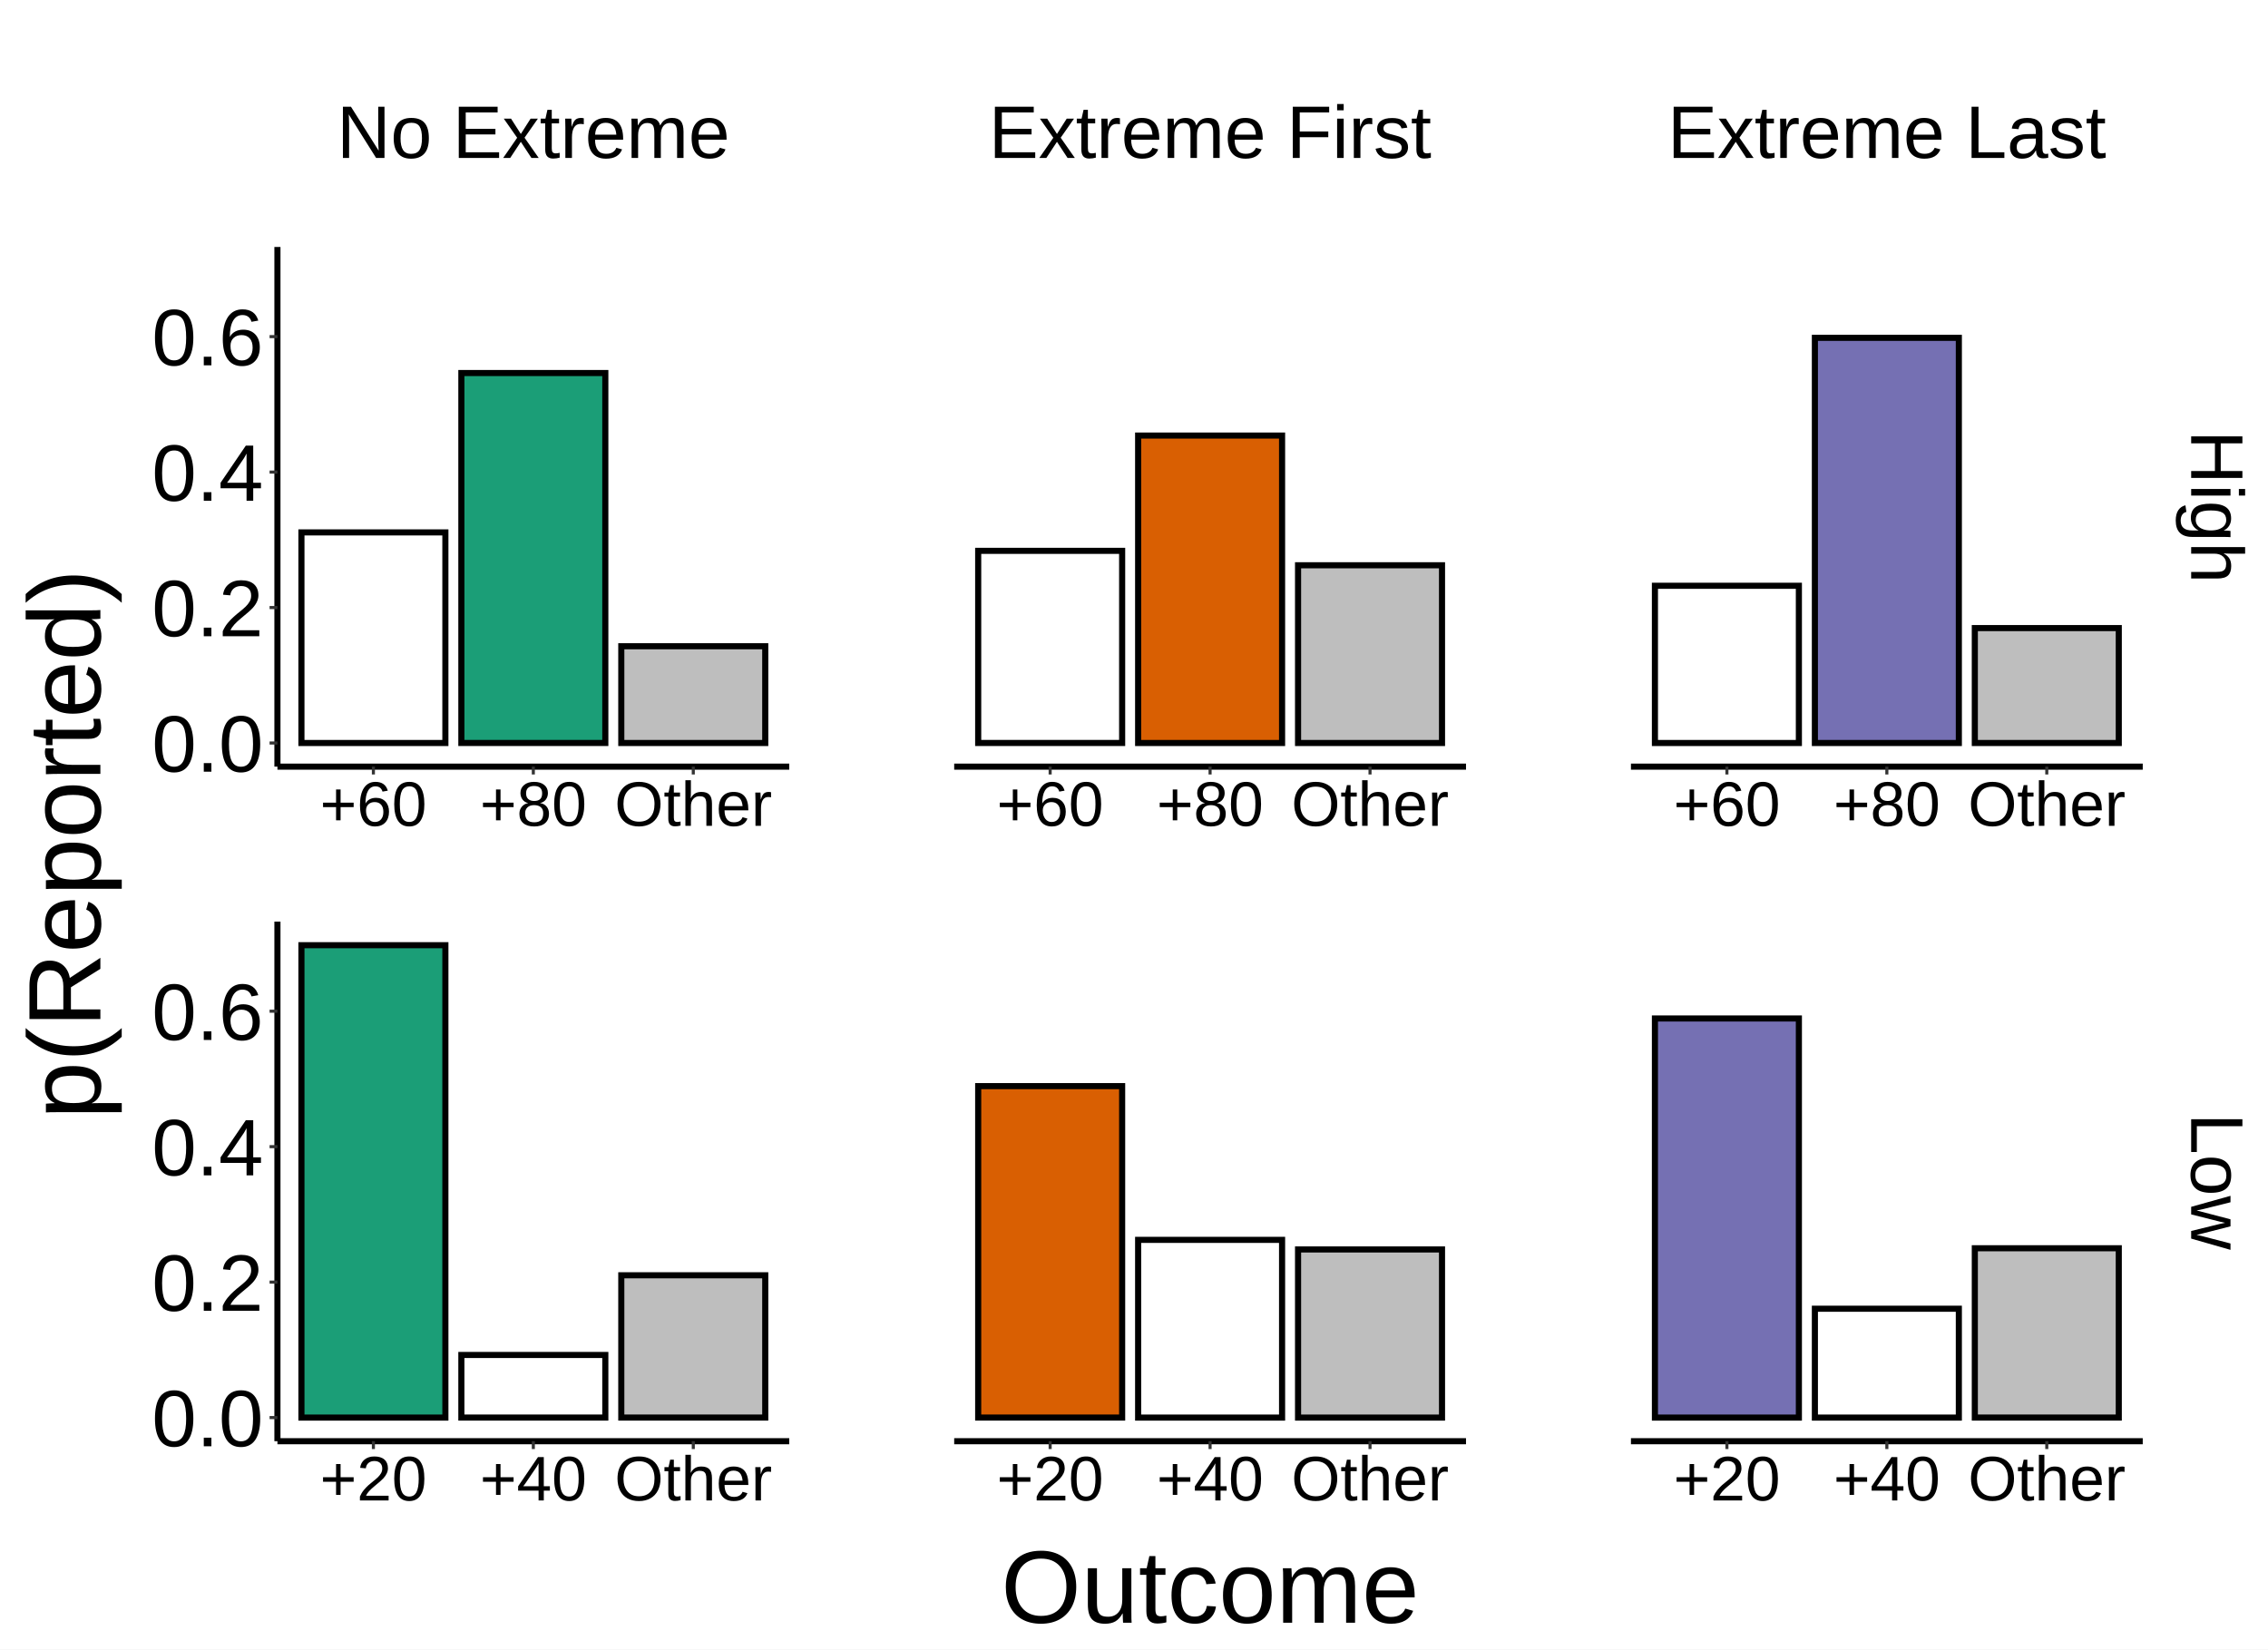
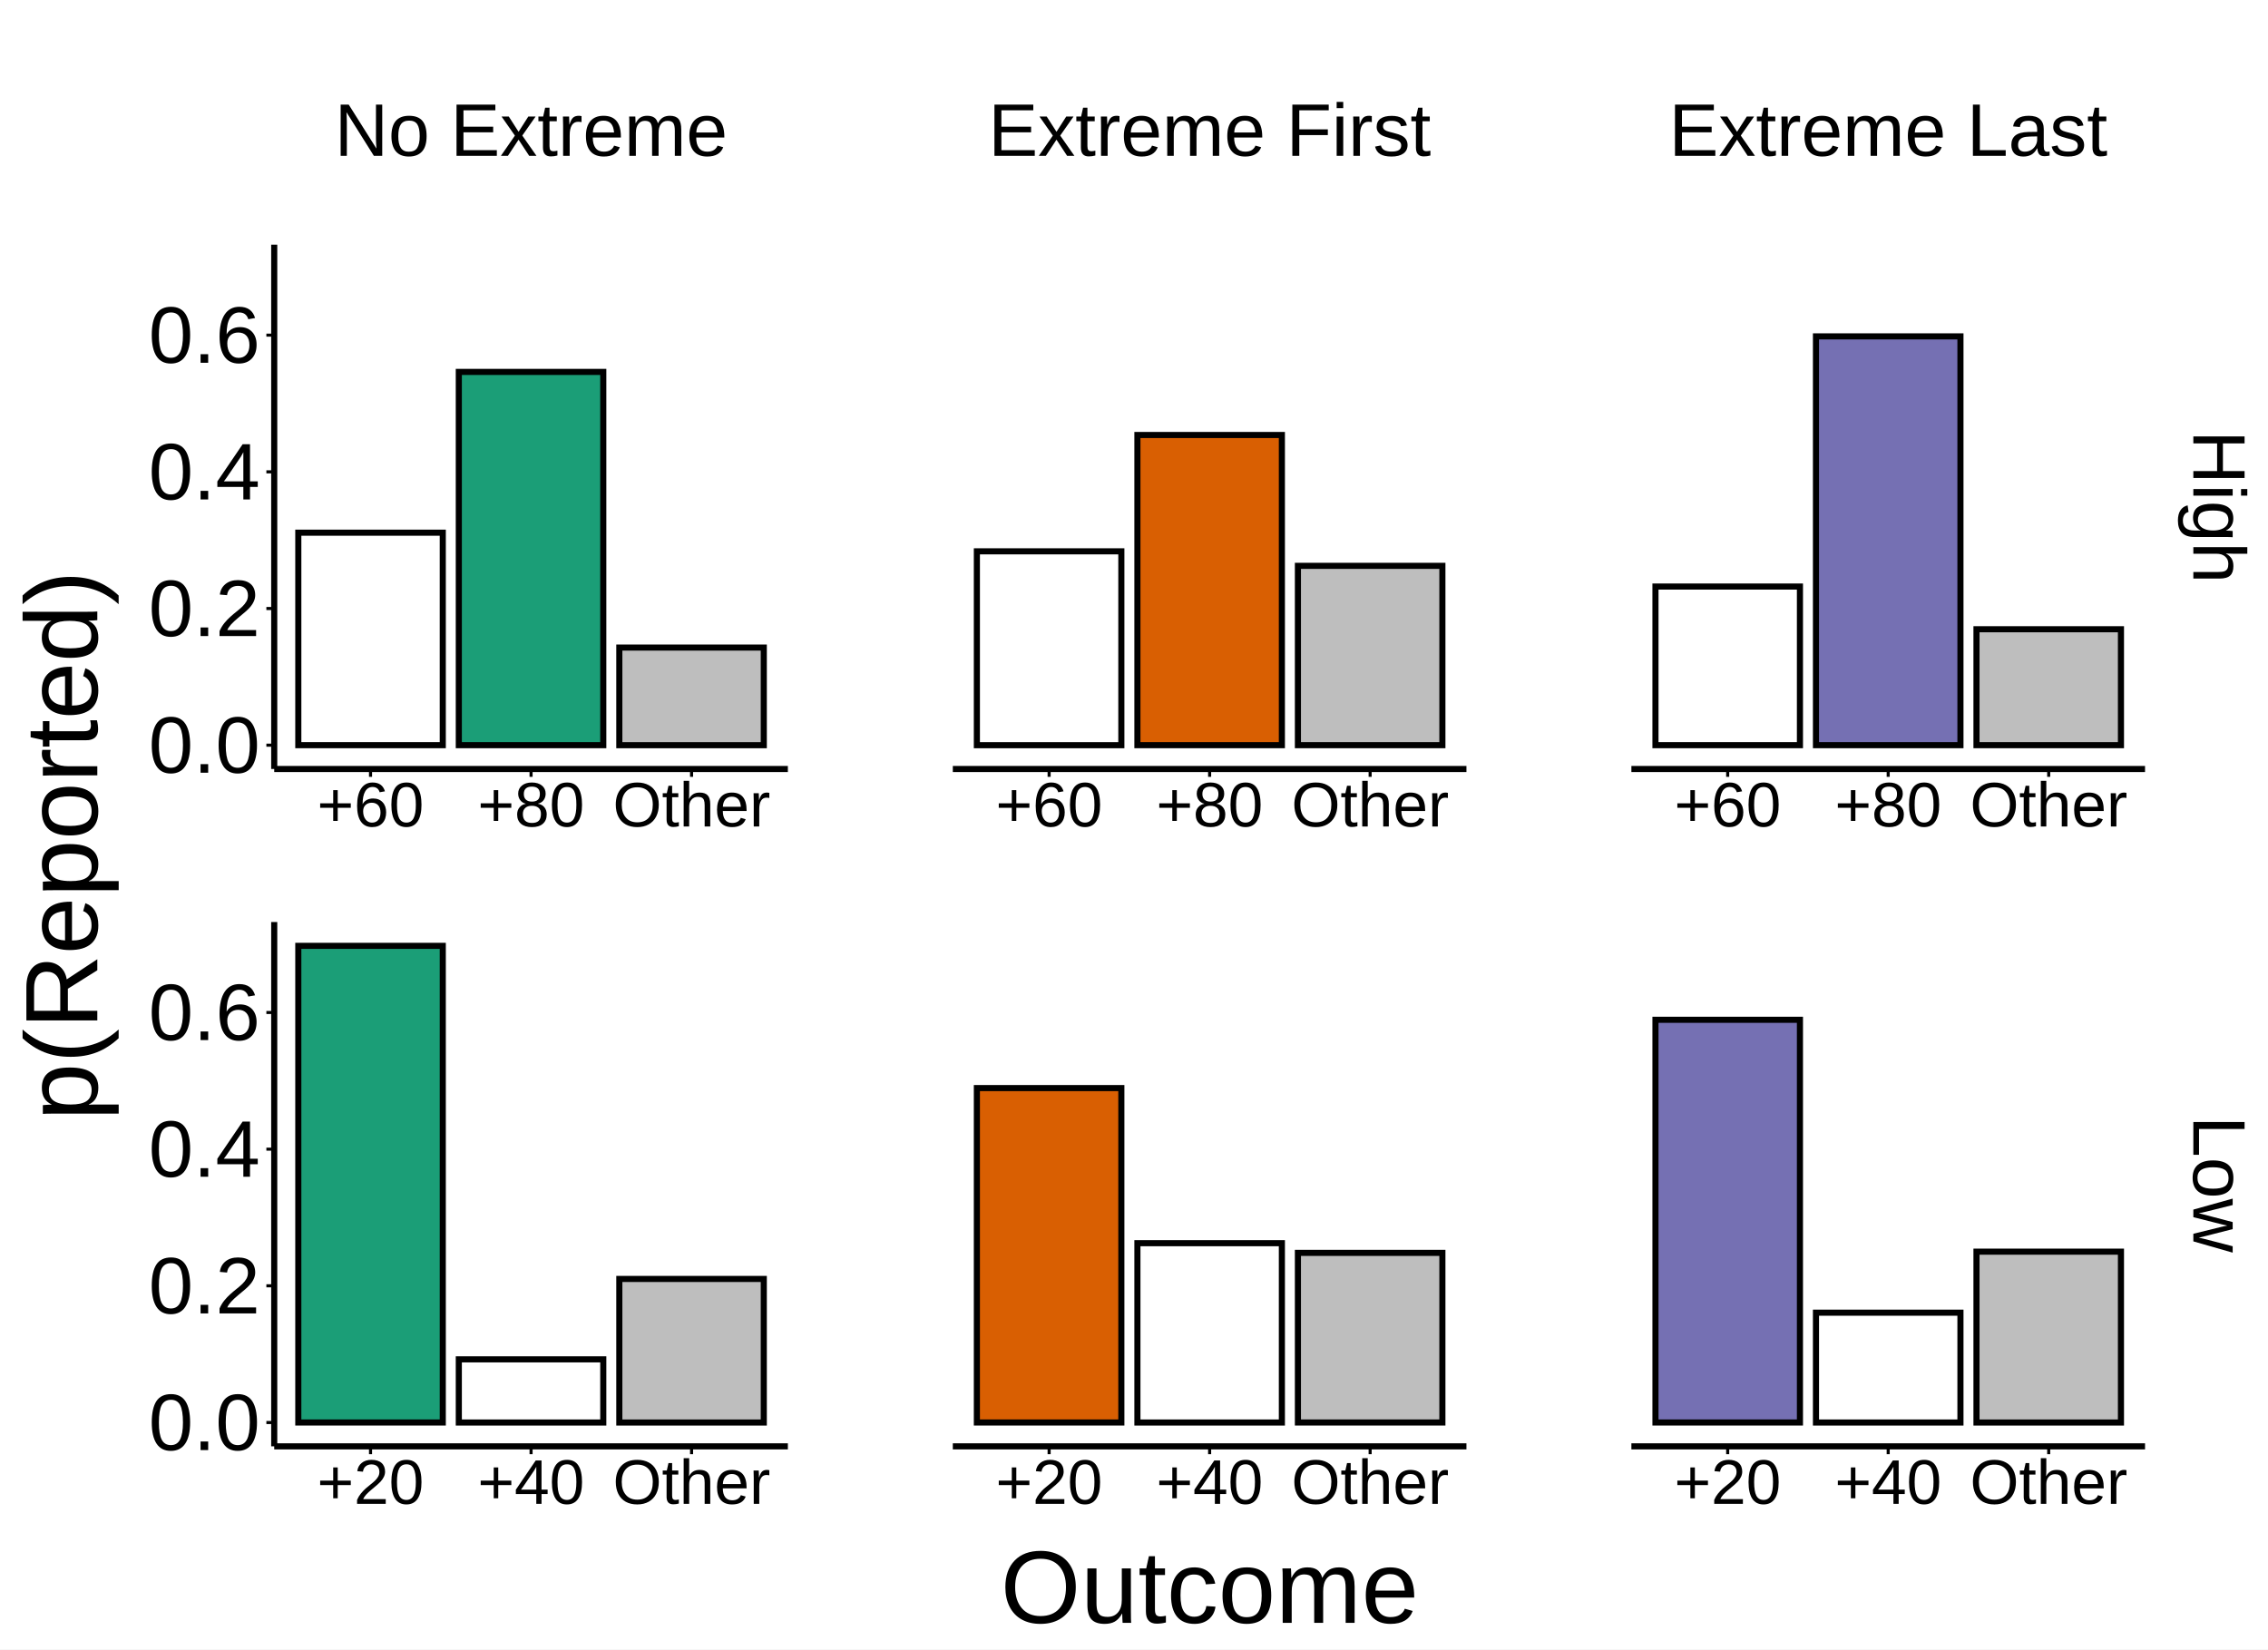
<svg xmlns="http://www.w3.org/2000/svg" width="792.00pt" height="576.00pt" viewBox="0 0 792.00 576.00">
  <g class="svglite">
    <defs>
      <style type="text/css">
    .svglite line, .svglite polyline, .svglite polygon, .svglite path, .svglite rect, .svglite circle {
      fill: none;
      stroke: #000000;
      stroke-linecap: round;
      stroke-linejoin: round;
      stroke-miterlimit: 10.00;
    }
    .svglite text {
      white-space: pre;
    }
    .svglite g.glyphgroup path {
      fill: inherit;
      stroke: none;
    }
  </style>
    </defs>
    <rect width="100%" height="100%" style="stroke: none; fill: #FFFFFF;" />
    <defs>
      <clipPath id="cpMC4wMHw3OTIuMDB8MC4wMHw1NzYuMDA=">
        <rect x="0.00" y="0.00" width="792.00" height="576.00" />
      </clipPath>
    </defs>
    <g clip-path="url(#cpMC4wMHw3OTIuMDB8MC4wMHw1NzYuMDA=)">
-       <rect x="0.00" y="0.00" width="792.00" height="576.00" style="stroke-width: 1.07; stroke: #FFFFFF; fill: #FFFFFF;" />
-     </g>
-     <defs>
-       <clipPath id="cpOTYuODh8Mjc1LjYxfDg2LjI2fDI2Ny43NA==">
-         <rect x="96.88" y="86.26" width="178.73" height="181.48" />
-       </clipPath>
-     </defs>
-     <g clip-path="url(#cpOTYuODh8Mjc1LjYxfDg2LjI2fDI2Ny43NA==)">
-       <rect x="96.88" y="86.26" width="178.73" height="181.48" style="stroke-width: 1.07; stroke: none; fill: #FFFFFF;" />
-       <rect x="105.26" y="185.94" width="50.27" height="73.55" style="stroke-width: 2.13; stroke-linecap: butt; stroke-linejoin: miter; fill: #FFFFFF;" />
-       <rect x="161.11" y="130.28" width="50.27" height="129.20" style="stroke-width: 2.13; stroke-linecap: butt; stroke-linejoin: miter; fill: #1B9E77;" />
-       <rect x="216.96" y="225.70" width="50.27" height="33.79" style="stroke-width: 2.13; stroke-linecap: butt; stroke-linejoin: miter; fill: #BEBEBE;" />
-     </g>
-     <g clip-path="url(#cpMC4wMHw3OTIuMDB8MC4wMHw1NzYuMDA=)">
- </g>
-     <defs>
-       <clipPath id="cpMzMzLjIxfDUxMS45NHw4Ni4yNnwyNjcuNzQ=">
-         <rect x="333.21" y="86.26" width="178.73" height="181.48" />
-       </clipPath>
-     </defs>
-     <g clip-path="url(#cpMzMzLjIxfDUxMS45NHw4Ni4yNnwyNjcuNzQ=)">
-       <rect x="333.21" y="86.26" width="178.73" height="181.48" style="stroke-width: 1.07; stroke: none; fill: #FFFFFF;" />
-       <rect x="341.59" y="192.38" width="50.27" height="67.10" style="stroke-width: 2.13; stroke-linecap: butt; stroke-linejoin: miter; fill: #FFFFFF;" />
-       <rect x="397.44" y="152.12" width="50.27" height="107.37" style="stroke-width: 2.13; stroke-linecap: butt; stroke-linejoin: miter; fill: #D95F02;" />
-       <rect x="453.29" y="197.42" width="50.27" height="62.07" style="stroke-width: 2.13; stroke-linecap: butt; stroke-linejoin: miter; fill: #BEBEBE;" />
-     </g>
-     <g clip-path="url(#cpMC4wMHw3OTIuMDB8MC4wMHw1NzYuMDA=)">
- </g>
-     <defs>
-       <clipPath id="cpNTY5LjU0fDc0OC4yNnw4Ni4yNnwyNjcuNzQ=">
-         <rect x="569.54" y="86.26" width="178.73" height="181.48" />
-       </clipPath>
-     </defs>
-     <g clip-path="url(#cpNTY5LjU0fDc0OC4yNnw4Ni4yNnwyNjcuNzQ=)">
-       <rect x="569.54" y="86.26" width="178.73" height="181.48" style="stroke-width: 1.07; stroke: none; fill: #FFFFFF;" />
-       <rect x="577.91" y="204.58" width="50.27" height="54.91" style="stroke-width: 2.13; stroke-linecap: butt; stroke-linejoin: miter; fill: #FFFFFF;" />
-       <rect x="633.77" y="117.99" width="50.27" height="141.50" style="stroke-width: 2.13; stroke-linecap: butt; stroke-linejoin: miter; fill: #7570B3;" />
-       <rect x="689.62" y="219.36" width="50.27" height="40.13" style="stroke-width: 2.13; stroke-linecap: butt; stroke-linejoin: miter; fill: #BEBEBE;" />
-     </g>
-     <g clip-path="url(#cpMC4wMHw3OTIuMDB8MC4wMHw1NzYuMDA=)">
- </g>
-     <defs>
-       <clipPath id="cpOTYuODh8Mjc1LjYxfDMyMS44Nnw1MDMuMzQ=">
-         <rect x="96.88" y="321.86" width="178.73" height="181.48" />
-       </clipPath>
-     </defs>
-     <g clip-path="url(#cpOTYuODh8Mjc1LjYxfDMyMS44Nnw1MDMuMzQ=)">
-       <rect x="96.88" y="321.86" width="178.73" height="181.48" style="stroke-width: 1.07; stroke: none; fill: #FFFFFF;" />
-       <rect x="105.26" y="330.11" width="50.27" height="164.98" style="stroke-width: 2.13; stroke-linecap: butt; stroke-linejoin: miter; fill: #1B9E77;" />
-       <rect x="161.11" y="473.22" width="50.27" height="21.86" style="stroke-width: 2.13; stroke-linecap: butt; stroke-linejoin: miter; fill: #FFFFFF;" />
-       <rect x="216.96" y="445.39" width="50.27" height="49.69" style="stroke-width: 2.13; stroke-linecap: butt; stroke-linejoin: miter; fill: #BEBEBE;" />
-     </g>
-     <g clip-path="url(#cpMC4wMHw3OTIuMDB8MC4wMHw1NzYuMDA=)">
- </g>
-     <defs>
-       <clipPath id="cpMzMzLjIxfDUxMS45NHwzMjEuODZ8NTAzLjM0">
-         <rect x="333.21" y="321.86" width="178.73" height="181.48" />
-       </clipPath>
-     </defs>
-     <g clip-path="url(#cpMzMzLjIxfDUxMS45NHwzMjEuODZ8NTAzLjM0)">
-       <rect x="333.21" y="321.86" width="178.73" height="181.48" style="stroke-width: 1.07; stroke: none; fill: #FFFFFF;" />
-       <rect x="341.59" y="379.33" width="50.27" height="115.75" style="stroke-width: 2.13; stroke-linecap: butt; stroke-linejoin: miter; fill: #D95F02;" />
-       <rect x="397.44" y="433.02" width="50.27" height="62.07" style="stroke-width: 2.13; stroke-linecap: butt; stroke-linejoin: miter; fill: #FFFFFF;" />
-       <rect x="453.29" y="436.37" width="50.27" height="58.72" style="stroke-width: 2.13; stroke-linecap: butt; stroke-linejoin: miter; fill: #BEBEBE;" />
-     </g>
-     <g clip-path="url(#cpMC4wMHw3OTIuMDB8MC4wMHw1NzYuMDA=)">
- </g>
-     <defs>
-       <clipPath id="cpNTY5LjU0fDc0OC4yNnwzMjEuODZ8NTAzLjM0">
-         <rect x="569.54" y="321.86" width="178.73" height="181.48" />
-       </clipPath>
-     </defs>
-     <g clip-path="url(#cpNTY5LjU0fDc0OC4yNnwzMjEuODZ8NTAzLjM0)">
-       <rect x="569.54" y="321.86" width="178.73" height="181.48" style="stroke-width: 1.07; stroke: none; fill: #FFFFFF;" />
-       <rect x="577.91" y="355.70" width="50.27" height="139.39" style="stroke-width: 2.13; stroke-linecap: butt; stroke-linejoin: miter; fill: #7570B3;" />
-       <rect x="633.77" y="457.07" width="50.27" height="38.02" style="stroke-width: 2.13; stroke-linecap: butt; stroke-linejoin: miter; fill: #FFFFFF;" />
-       <rect x="689.62" y="435.95" width="50.27" height="59.13" style="stroke-width: 2.13; stroke-linecap: butt; stroke-linejoin: miter; fill: #BEBEBE;" />
-     </g>
-     <g clip-path="url(#cpMC4wMHw3OTIuMDB8MC4wMHw1NzYuMDA=)">
- </g>
-     <defs>
-       <clipPath id="cpOTYuODh8Mjc1LjYxfDUuNDh8ODYuMjY=">
-         <rect x="96.88" y="5.48" width="178.73" height="80.78" />
-       </clipPath>
-     </defs>
-     <g clip-path="url(#cpOTYuODh8Mjc1LjYxfDUuNDh8ODYuMjY=)">
-       <rect x="96.88" y="5.48" width="178.73" height="80.78" style="stroke-width: 1.07; stroke: #FFFFFF; fill: #FFFFFF;" />
-       <text x="186.24" y="55.17" text-anchor="middle" style="font-size: 26.00px; font-family: &quot;Arial&quot;;" textLength="137.23px" lengthAdjust="spacingAndGlyphs">No Extreme</text>
-     </g>
-     <g clip-path="url(#cpMC4wMHw3OTIuMDB8MC4wMHw1NzYuMDA=)">
- </g>
-     <defs>
-       <clipPath id="cpMzMzLjIxfDUxMS45NHw1LjQ4fDg2LjI2">
-         <rect x="333.21" y="5.48" width="178.73" height="80.78" />
-       </clipPath>
-     </defs>
-     <g clip-path="url(#cpMzMzLjIxfDUxMS45NHw1LjQ4fDg2LjI2)">
-       <rect x="333.21" y="5.48" width="178.73" height="80.78" style="stroke-width: 1.07; stroke: #FFFFFF; fill: #FFFFFF;" />
-       <text x="422.57" y="55.17" text-anchor="middle" style="font-size: 26.00px; font-family: &quot;Arial&quot;;" textLength="154.53px" lengthAdjust="spacingAndGlyphs">Extreme First</text>
-     </g>
-     <g clip-path="url(#cpMC4wMHw3OTIuMDB8MC4wMHw1NzYuMDA=)">
- </g>
-     <defs>
-       <clipPath id="cpNTY5LjU0fDc0OC4yNnw1LjQ4fDg2LjI2">
-         <rect x="569.54" y="5.48" width="178.73" height="80.78" />
-       </clipPath>
-     </defs>
-     <g clip-path="url(#cpNTY5LjU0fDc0OC4yNnw1LjQ4fDg2LjI2)">
-       <rect x="569.54" y="5.48" width="178.73" height="80.78" style="stroke-width: 1.07; stroke: #FFFFFF; fill: #FFFFFF;" />
-       <text x="658.90" y="55.17" text-anchor="middle" style="font-size: 26.00px; font-family: &quot;Arial&quot;;" textLength="153.12px" lengthAdjust="spacingAndGlyphs">Extreme Last</text>
-     </g>
-     <g clip-path="url(#cpMC4wMHw3OTIuMDB8MC4wMHw1NzYuMDA=)">
- </g>
-     <defs>
-       <clipPath id="cpNzQ4LjI2fDc4Ni41Mnw4Ni4yNnwyNjcuNzQ=">
-         <rect x="748.26" y="86.26" width="38.26" height="181.48" />
-       </clipPath>
-     </defs>
-     <g clip-path="url(#cpNzQ4LjI2fDc4Ni41Mnw4Ni4yNnwyNjcuNzQ=)">
-       <rect x="748.26" y="86.26" width="38.26" height="181.48" style="stroke-width: 1.07; stroke: #FFFFFF; fill: #FFFFFF;" />
-       <text transform="translate(765.17,177.00) rotate(90)" text-anchor="middle" style="font-size: 26.00px; font-family: &quot;Arial&quot;;" textLength="53.47px" lengthAdjust="spacingAndGlyphs">High</text>
-     </g>
-     <g clip-path="url(#cpMC4wMHw3OTIuMDB8MC4wMHw1NzYuMDA=)">
- </g>
-     <defs>
-       <clipPath id="cpNzQ4LjI2fDc4Ni41MnwzMjEuODZ8NTAzLjM0">
-         <rect x="748.26" y="321.86" width="38.26" height="181.48" />
-       </clipPath>
-     </defs>
-     <g clip-path="url(#cpNzQ4LjI2fDc4Ni41MnwzMjEuODZ8NTAzLjM0)">
-       <rect x="748.26" y="321.86" width="38.26" height="181.48" style="stroke-width: 1.07; stroke: #FFFFFF; fill: #FFFFFF;" />
-       <text transform="translate(765.17,412.60) rotate(90)" text-anchor="middle" style="font-size: 26.00px; font-family: &quot;Arial&quot;;" textLength="47.69px" lengthAdjust="spacingAndGlyphs">Low</text>
-     </g>
-     <g clip-path="url(#cpMC4wMHw3OTIuMDB8MC4wMHw1NzYuMDA=)">
-       <polyline points="96.88,503.34 275.61,503.34 " style="stroke-width: 2.13; stroke-linecap: butt;" />
-       <polyline points="130.39,506.08 130.39,503.34 " style="stroke-width: 1.07; stroke: #333333; stroke-linecap: butt;" />
-       <polyline points="186.24,506.08 186.24,503.34 " style="stroke-width: 1.07; stroke: #333333; stroke-linecap: butt;" />
-       <polyline points="242.10,506.08 242.10,503.34 " style="stroke-width: 1.07; stroke: #333333; stroke-linecap: butt;" />
-       <text x="130.39" y="524.02" text-anchor="middle" style="font-size: 22.00px; font-family: &quot;Arial&quot;;" textLength="37.31px" lengthAdjust="spacingAndGlyphs">+20</text>
-       <text x="186.24" y="524.02" text-anchor="middle" style="font-size: 22.00px; font-family: &quot;Arial&quot;;" textLength="37.31px" lengthAdjust="spacingAndGlyphs">+40</text>
-       <text x="242.10" y="524.02" text-anchor="middle" style="font-size: 22.00px; font-family: &quot;Arial&quot;;" textLength="55.02px" lengthAdjust="spacingAndGlyphs">Other</text>
-       <polyline points="333.21,503.34 511.94,503.34 " style="stroke-width: 2.13; stroke-linecap: butt;" />
-       <polyline points="366.72,506.08 366.72,503.34 " style="stroke-width: 1.07; stroke: #333333; stroke-linecap: butt;" />
-       <polyline points="422.57,506.08 422.57,503.34 " style="stroke-width: 1.07; stroke: #333333; stroke-linecap: butt;" />
-       <polyline points="478.42,506.08 478.42,503.34 " style="stroke-width: 1.07; stroke: #333333; stroke-linecap: butt;" />
-       <text x="366.72" y="524.02" text-anchor="middle" style="font-size: 22.00px; font-family: &quot;Arial&quot;;" textLength="37.31px" lengthAdjust="spacingAndGlyphs">+20</text>
-       <text x="422.57" y="524.02" text-anchor="middle" style="font-size: 22.00px; font-family: &quot;Arial&quot;;" textLength="37.31px" lengthAdjust="spacingAndGlyphs">+40</text>
-       <text x="478.42" y="524.02" text-anchor="middle" style="font-size: 22.00px; font-family: &quot;Arial&quot;;" textLength="55.02px" lengthAdjust="spacingAndGlyphs">Other</text>
-       <polyline points="569.54,503.34 748.26,503.34 " style="stroke-width: 2.13; stroke-linecap: butt;" />
-       <polyline points="603.05,506.08 603.05,503.34 " style="stroke-width: 1.07; stroke: #333333; stroke-linecap: butt;" />
-       <polyline points="658.90,506.08 658.90,503.34 " style="stroke-width: 1.07; stroke: #333333; stroke-linecap: butt;" />
-       <polyline points="714.75,506.08 714.75,503.34 " style="stroke-width: 1.07; stroke: #333333; stroke-linecap: butt;" />
-       <text x="603.05" y="524.02" text-anchor="middle" style="font-size: 22.00px; font-family: &quot;Arial&quot;;" textLength="37.31px" lengthAdjust="spacingAndGlyphs">+20</text>
-       <text x="658.90" y="524.02" text-anchor="middle" style="font-size: 22.00px; font-family: &quot;Arial&quot;;" textLength="37.31px" lengthAdjust="spacingAndGlyphs">+40</text>
-       <text x="714.75" y="524.02" text-anchor="middle" style="font-size: 22.00px; font-family: &quot;Arial&quot;;" textLength="55.02px" lengthAdjust="spacingAndGlyphs">Other</text>
-       <polyline points="96.88,267.74 275.61,267.74 " style="stroke-width: 2.13; stroke-linecap: butt;" />
-       <polyline points="130.39,270.48 130.39,267.74 " style="stroke-width: 1.07; stroke: #333333; stroke-linecap: butt;" />
-       <polyline points="186.24,270.48 186.24,267.74 " style="stroke-width: 1.07; stroke: #333333; stroke-linecap: butt;" />
-       <polyline points="242.10,270.48 242.10,267.74 " style="stroke-width: 1.07; stroke: #333333; stroke-linecap: butt;" />
-       <text x="130.39" y="288.42" text-anchor="middle" style="font-size: 22.00px; font-family: &quot;Arial&quot;;" textLength="37.31px" lengthAdjust="spacingAndGlyphs">+60</text>
-       <text x="186.24" y="288.42" text-anchor="middle" style="font-size: 22.00px; font-family: &quot;Arial&quot;;" textLength="37.31px" lengthAdjust="spacingAndGlyphs">+80</text>
-       <text x="242.10" y="288.42" text-anchor="middle" style="font-size: 22.00px; font-family: &quot;Arial&quot;;" textLength="55.02px" lengthAdjust="spacingAndGlyphs">Other</text>
-       <polyline points="333.21,267.74 511.94,267.74 " style="stroke-width: 2.13; stroke-linecap: butt;" />
-       <polyline points="366.72,270.48 366.72,267.74 " style="stroke-width: 1.07; stroke: #333333; stroke-linecap: butt;" />
-       <polyline points="422.57,270.48 422.57,267.74 " style="stroke-width: 1.07; stroke: #333333; stroke-linecap: butt;" />
-       <polyline points="478.42,270.48 478.42,267.74 " style="stroke-width: 1.07; stroke: #333333; stroke-linecap: butt;" />
-       <text x="366.72" y="288.42" text-anchor="middle" style="font-size: 22.00px; font-family: &quot;Arial&quot;;" textLength="37.31px" lengthAdjust="spacingAndGlyphs">+60</text>
-       <text x="422.57" y="288.42" text-anchor="middle" style="font-size: 22.00px; font-family: &quot;Arial&quot;;" textLength="37.31px" lengthAdjust="spacingAndGlyphs">+80</text>
-       <text x="478.42" y="288.42" text-anchor="middle" style="font-size: 22.00px; font-family: &quot;Arial&quot;;" textLength="55.02px" lengthAdjust="spacingAndGlyphs">Other</text>
-       <polyline points="569.54,267.74 748.26,267.74 " style="stroke-width: 2.13; stroke-linecap: butt;" />
-       <polyline points="603.05,270.48 603.05,267.74 " style="stroke-width: 1.07; stroke: #333333; stroke-linecap: butt;" />
-       <polyline points="658.90,270.48 658.90,267.74 " style="stroke-width: 1.07; stroke: #333333; stroke-linecap: butt;" />
-       <polyline points="714.75,270.48 714.75,267.74 " style="stroke-width: 1.07; stroke: #333333; stroke-linecap: butt;" />
-       <text x="603.05" y="288.42" text-anchor="middle" style="font-size: 22.00px; font-family: &quot;Arial&quot;;" textLength="37.31px" lengthAdjust="spacingAndGlyphs">+60</text>
-       <text x="658.90" y="288.42" text-anchor="middle" style="font-size: 22.00px; font-family: &quot;Arial&quot;;" textLength="37.31px" lengthAdjust="spacingAndGlyphs">+80</text>
-       <text x="714.75" y="288.42" text-anchor="middle" style="font-size: 22.00px; font-family: &quot;Arial&quot;;" textLength="55.02px" lengthAdjust="spacingAndGlyphs">Other</text>
-       <polyline points="96.88,267.74 96.88,86.26 " style="stroke-width: 2.13; stroke-linecap: butt;" />
-       <text x="91.95" y="269.51" text-anchor="end" style="font-size: 28.00px; font-family: &quot;Arial&quot;;" textLength="38.94px" lengthAdjust="spacingAndGlyphs">0.0</text>
-       <text x="91.95" y="222.20" text-anchor="end" style="font-size: 28.00px; font-family: &quot;Arial&quot;;" textLength="38.94px" lengthAdjust="spacingAndGlyphs">0.2</text>
-       <text x="91.95" y="174.89" text-anchor="end" style="font-size: 28.00px; font-family: &quot;Arial&quot;;" textLength="38.94px" lengthAdjust="spacingAndGlyphs">0.4</text>
-       <text x="91.95" y="127.59" text-anchor="end" style="font-size: 28.00px; font-family: &quot;Arial&quot;;" textLength="38.94px" lengthAdjust="spacingAndGlyphs">0.6</text>
-       <polyline points="94.14,259.49 96.88,259.49 " style="stroke-width: 1.07; stroke: #333333; stroke-linecap: butt;" />
-       <polyline points="94.14,212.18 96.88,212.18 " style="stroke-width: 1.07; stroke: #333333; stroke-linecap: butt;" />
-       <polyline points="94.14,164.87 96.88,164.87 " style="stroke-width: 1.07; stroke: #333333; stroke-linecap: butt;" />
-       <polyline points="94.14,117.56 96.88,117.56 " style="stroke-width: 1.07; stroke: #333333; stroke-linecap: butt;" />
-       <polyline points="96.88,503.34 96.88,321.86 " style="stroke-width: 2.13; stroke-linecap: butt;" />
-       <text x="91.95" y="505.11" text-anchor="end" style="font-size: 28.00px; font-family: &quot;Arial&quot;;" textLength="38.94px" lengthAdjust="spacingAndGlyphs">0.0</text>
-       <text x="91.95" y="457.80" text-anchor="end" style="font-size: 28.00px; font-family: &quot;Arial&quot;;" textLength="38.94px" lengthAdjust="spacingAndGlyphs">0.2</text>
-       <text x="91.95" y="410.49" text-anchor="end" style="font-size: 28.00px; font-family: &quot;Arial&quot;;" textLength="38.94px" lengthAdjust="spacingAndGlyphs">0.4</text>
-       <text x="91.95" y="363.19" text-anchor="end" style="font-size: 28.00px; font-family: &quot;Arial&quot;;" textLength="38.94px" lengthAdjust="spacingAndGlyphs">0.6</text>
-       <polyline points="94.14,495.09 96.88,495.09 " style="stroke-width: 1.07; stroke: #333333; stroke-linecap: butt;" />
-       <polyline points="94.14,447.78 96.88,447.78 " style="stroke-width: 1.07; stroke: #333333; stroke-linecap: butt;" />
-       <polyline points="94.14,400.47 96.88,400.47 " style="stroke-width: 1.07; stroke: #333333; stroke-linecap: butt;" />
-       <polyline points="94.14,353.16 96.88,353.16 " style="stroke-width: 1.07; stroke: #333333; stroke-linecap: butt;" />
-       <text x="422.57" y="566.73" text-anchor="middle" style="font-size: 36.00px; font-family: &quot;Arial&quot;;" textLength="146.03px" lengthAdjust="spacingAndGlyphs">Outcome</text>
-       <text transform="translate(35.05,294.80) rotate(-90)" text-anchor="middle" style="font-size: 36.00px; font-family: &quot;Arial&quot;;" textLength="192.05px" lengthAdjust="spacingAndGlyphs">p(Reported)</text>
+       <rect x="0" y="0.00" width="792.00" height="576.00" style="stroke-width: 1.07; stroke: #FFFFFF; fill: #FFFFFF;" />
+     </g>
+     <defs>
+       <clipPath id="cpOTUuNzZ8Mjc1LjEzfDg1LjQ2fDI2OC41Nw==">
+         <rect x="95.76" y="85.46" width="179.36" height="183.11" />
+       </clipPath>
+     </defs>
+     <g clip-path="url(#cpOTUuNzZ8Mjc1LjEzfDg1LjQ2fDI2OC41Nw==)">
+       <rect x="95.76" y="85.46" width="179.36" height="183.11" style="stroke-width: 1.07; stroke: none; fill: #FFFFFF;" />
+       <rect x="104.17" y="186.04" width="50.45" height="74.21" style="stroke-width: 2.13; stroke-linecap: butt; stroke-linejoin: miter; fill: #FFFFFF;" />
+       <rect x="160.22" y="129.89" width="50.45" height="130.36" style="stroke-width: 2.13; stroke-linecap: butt; stroke-linejoin: miter; fill: #1B9E77;" />
+       <rect x="216.27" y="226.16" width="50.45" height="34.10" style="stroke-width: 2.13; stroke-linecap: butt; stroke-linejoin: miter; fill: #BEBEBE;" />
+     </g>
+     <g clip-path="url(#cpMC4wMHw3OTIuMDB8MC4wMHw1NzYuMDA=)">
+ </g>
+     <defs>
+       <clipPath id="cpMzMyLjczfDUxMi4wOXw4NS40NnwyNjguNTc=">
+         <rect x="332.73" y="85.46" width="179.36" height="183.11" />
+       </clipPath>
+     </defs>
+     <g clip-path="url(#cpMzMyLjczfDUxMi4wOXw4NS40NnwyNjguNTc=)">
+       <rect x="332.73" y="85.46" width="179.36" height="183.11" style="stroke-width: 1.07; stroke: none; fill: #FFFFFF;" />
+       <rect x="341.13" y="192.55" width="50.45" height="67.71" style="stroke-width: 2.13; stroke-linecap: butt; stroke-linejoin: miter; fill: #FFFFFF;" />
+       <rect x="397.19" y="151.92" width="50.45" height="108.33" style="stroke-width: 2.13; stroke-linecap: butt; stroke-linejoin: miter; fill: #D95F02;" />
+       <rect x="453.24" y="197.62" width="50.45" height="62.63" style="stroke-width: 2.13; stroke-linecap: butt; stroke-linejoin: miter; fill: #BEBEBE;" />
+     </g>
+     <g clip-path="url(#cpMC4wMHw3OTIuMDB8MC4wMHw1NzYuMDA=)">
+ </g>
+     <defs>
+       <clipPath id="cpNTY5LjY5fDc0OS4wNnw4NS40NnwyNjguNTc=">
+         <rect x="569.69" y="85.46" width="179.36" height="183.11" />
+       </clipPath>
+     </defs>
+     <g clip-path="url(#cpNTY5LjY5fDc0OS4wNnw4NS40NnwyNjguNTc=)">
+       <rect x="569.69" y="85.46" width="179.36" height="183.11" style="stroke-width: 1.07; stroke: none; fill: #FFFFFF;" />
+       <rect x="578.10" y="204.85" width="50.45" height="55.40" style="stroke-width: 2.13; stroke-linecap: butt; stroke-linejoin: miter; fill: #FFFFFF;" />
+       <rect x="634.15" y="117.48" width="50.45" height="142.77" style="stroke-width: 2.13; stroke-linecap: butt; stroke-linejoin: miter; fill: #7570B3;" />
+       <rect x="690.20" y="219.76" width="50.45" height="40.49" style="stroke-width: 2.13; stroke-linecap: butt; stroke-linejoin: miter; fill: #BEBEBE;" />
+     </g>
+     <g clip-path="url(#cpMC4wMHw3OTIuMDB8MC4wMHw1NzYuMDA=)">
+ </g>
+     <defs>
+       <clipPath id="cpOTUuNzZ8Mjc1LjEzfDMyMi4wMnw1MDUuMTM=">
+         <rect x="95.76" y="322.02" width="179.36" height="183.11" />
+       </clipPath>
+     </defs>
+     <g clip-path="url(#cpOTUuNzZ8Mjc1LjEzfDMyMi4wMnw1MDUuMTM=)">
+       <rect x="95.76" y="322.02" width="179.36" height="183.11" style="stroke-width: 1.07; stroke: none; fill: #FFFFFF;" />
+       <rect x="104.17" y="330.34" width="50.45" height="166.46" style="stroke-width: 2.13; stroke-linecap: butt; stroke-linejoin: miter; fill: #1B9E77;" />
+       <rect x="160.22" y="474.75" width="50.45" height="22.06" style="stroke-width: 2.13; stroke-linecap: butt; stroke-linejoin: miter; fill: #FFFFFF;" />
+       <rect x="216.27" y="446.67" width="50.45" height="50.14" style="stroke-width: 2.13; stroke-linecap: butt; stroke-linejoin: miter; fill: #BEBEBE;" />
+     </g>
+     <g clip-path="url(#cpMC4wMHw3OTIuMDB8MC4wMHw1NzYuMDA=)">
+ </g>
+     <defs>
+       <clipPath id="cpMzMyLjczfDUxMi4wOXwzMjIuMDJ8NTA1LjEz">
+         <rect x="332.73" y="322.02" width="179.36" height="183.11" />
+       </clipPath>
+     </defs>
+     <g clip-path="url(#cpMzMyLjczfDUxMi4wOXwzMjIuMDJ8NTA1LjEz)">
+       <rect x="332.73" y="322.02" width="179.36" height="183.11" style="stroke-width: 1.07; stroke: none; fill: #FFFFFF;" />
+       <rect x="341.13" y="380.01" width="50.45" height="116.79" style="stroke-width: 2.13; stroke-linecap: butt; stroke-linejoin: miter; fill: #D95F02;" />
+       <rect x="397.19" y="434.18" width="50.45" height="62.63" style="stroke-width: 2.13; stroke-linecap: butt; stroke-linejoin: miter; fill: #FFFFFF;" />
+       <rect x="453.24" y="437.56" width="50.45" height="59.24" style="stroke-width: 2.13; stroke-linecap: butt; stroke-linejoin: miter; fill: #BEBEBE;" />
+     </g>
+     <g clip-path="url(#cpMC4wMHw3OTIuMDB8MC4wMHw1NzYuMDA=)">
+ </g>
+     <defs>
+       <clipPath id="cpNTY5LjY5fDc0OS4wNnwzMjIuMDJ8NTA1LjEz">
+         <rect x="569.69" y="322.02" width="179.36" height="183.11" />
+       </clipPath>
+     </defs>
+     <g clip-path="url(#cpNTY5LjY5fDc0OS4wNnwzMjIuMDJ8NTA1LjEz)">
+       <rect x="569.69" y="322.02" width="179.36" height="183.11" style="stroke-width: 1.07; stroke: none; fill: #FFFFFF;" />
+       <rect x="578.10" y="356.16" width="50.45" height="140.64" style="stroke-width: 2.13; stroke-linecap: butt; stroke-linejoin: miter; fill: #7570B3;" />
+       <rect x="634.15" y="458.45" width="50.45" height="38.36" style="stroke-width: 2.13; stroke-linecap: butt; stroke-linejoin: miter; fill: #FFFFFF;" />
+       <rect x="690.20" y="437.14" width="50.45" height="59.67" style="stroke-width: 2.13; stroke-linecap: butt; stroke-linejoin: miter; fill: #BEBEBE;" />
+     </g>
+     <g clip-path="url(#cpMC4wMHw3OTIuMDB8MC4wMHw1NzYuMDA=)">
+ </g>
+     <defs>
+       <clipPath id="cpOTUuNzZ8Mjc1LjEzfDUuNDh8ODUuNDY=">
+         <rect x="95.76" y="5.48" width="179.36" height="79.98" />
+       </clipPath>
+     </defs>
+     <g clip-path="url(#cpOTUuNzZ8Mjc1LjEzfDUuNDh8ODUuNDY=)">
+       <rect x="95.76" y="5.48" width="179.36" height="79.98" style="stroke-width: 1.07; stroke: #FFFFFF; fill: #FFFFFF;" />
+       <text x="185.45" y="54.42" text-anchor="middle" style="font-size: 26.00px; font-family: &quot;Liberation Sans&quot;;" textLength="137.23px" lengthAdjust="spacingAndGlyphs">No Extreme</text>
+     </g>
+     <g clip-path="url(#cpMC4wMHw3OTIuMDB8MC4wMHw1NzYuMDA=)">
+ </g>
+     <defs>
+       <clipPath id="cpMzMyLjczfDUxMi4wOXw1LjQ4fDg1LjQ2">
+         <rect x="332.73" y="5.48" width="179.36" height="79.98" />
+       </clipPath>
+     </defs>
+     <g clip-path="url(#cpMzMyLjczfDUxMi4wOXw1LjQ4fDg1LjQ2)">
+       <rect x="332.73" y="5.48" width="179.36" height="79.98" style="stroke-width: 1.07; stroke: #FFFFFF; fill: #FFFFFF;" />
+       <text x="422.41" y="54.42" text-anchor="middle" style="font-size: 26.00px; font-family: &quot;Liberation Sans&quot;;" textLength="154.53px" lengthAdjust="spacingAndGlyphs">Extreme First</text>
+     </g>
+     <g clip-path="url(#cpMC4wMHw3OTIuMDB8MC4wMHw1NzYuMDA=)">
+ </g>
+     <defs>
+       <clipPath id="cpNTY5LjY5fDc0OS4wNnw1LjQ4fDg1LjQ2">
+         <rect x="569.69" y="5.48" width="179.36" height="79.98" />
+       </clipPath>
+     </defs>
+     <g clip-path="url(#cpNTY5LjY5fDc0OS4wNnw1LjQ4fDg1LjQ2)">
+       <rect x="569.69" y="5.48" width="179.36" height="79.98" style="stroke-width: 1.07; stroke: #FFFFFF; fill: #FFFFFF;" />
+       <text x="659.37" y="54.42" text-anchor="middle" style="font-size: 26.00px; font-family: &quot;Liberation Sans&quot;;" textLength="153.12px" lengthAdjust="spacingAndGlyphs">Extreme Last</text>
+     </g>
+     <g clip-path="url(#cpMC4wMHw3OTIuMDB8MC4wMHw1NzYuMDA=)">
+ </g>
+     <defs>
+       <clipPath id="cpNzQ5LjA2fDc4Ni41Mnw4NS40NnwyNjguNTc=">
+         <rect x="749.06" y="85.46" width="37.47" height="183.11" />
+       </clipPath>
+     </defs>
+     <g clip-path="url(#cpNzQ5LjA2fDc4Ni41Mnw4NS40NnwyNjguNTc=)">
+       <rect x="749.06" y="85.46" width="37.47" height="183.11" style="stroke-width: 1.07; stroke: #FFFFFF; fill: #FFFFFF;" />
+       <text transform="translate(765.93,177.02) rotate(90)" text-anchor="middle" style="font-size: 26.00px; font-family: &quot;Liberation Sans&quot;;" textLength="53.47px" lengthAdjust="spacingAndGlyphs">High</text>
+     </g>
+     <g clip-path="url(#cpMC4wMHw3OTIuMDB8MC4wMHw1NzYuMDA=)">
+ </g>
+     <defs>
+       <clipPath id="cpNzQ5LjA2fDc4Ni41MnwzMjIuMDJ8NTA1LjEz">
+         <rect x="749.06" y="322.02" width="37.47" height="183.11" />
+       </clipPath>
+     </defs>
+     <g clip-path="url(#cpNzQ5LjA2fDc4Ni41MnwzMjIuMDJ8NTA1LjEz)">
+       <rect x="749.06" y="322.02" width="37.47" height="183.11" style="stroke-width: 1.07; stroke: #FFFFFF; fill: #FFFFFF;" />
+       <text transform="translate(765.93,413.57) rotate(90)" text-anchor="middle" style="font-size: 26.00px; font-family: &quot;Liberation Sans&quot;;" textLength="47.69px" lengthAdjust="spacingAndGlyphs">Low</text>
+     </g>
+     <g clip-path="url(#cpMC4wMHw3OTIuMDB8MC4wMHw1NzYuMDA=)">
+       <polyline points="95.76,505.13 275.13,505.13 " style="stroke-width: 2.13; stroke-linecap: butt;" />
+       <polyline points="129.39,507.87 129.39,505.13 " style="stroke-width: 1.07; stroke-linecap: butt;" />
+       <polyline points="185.45,507.87 185.45,505.13 " style="stroke-width: 1.07; stroke-linecap: butt;" />
+       <polyline points="241.50,507.87 241.50,505.13 " style="stroke-width: 1.07; stroke-linecap: butt;" />
+       <text x="129.39" y="525.20" text-anchor="middle" style="font-size: 22.00px; font-family: &quot;Liberation Sans&quot;;" textLength="37.31px" lengthAdjust="spacingAndGlyphs">+20</text>
+       <text x="185.45" y="525.20" text-anchor="middle" style="font-size: 22.00px; font-family: &quot;Liberation Sans&quot;;" textLength="37.31px" lengthAdjust="spacingAndGlyphs">+40</text>
+       <text x="241.50" y="525.20" text-anchor="middle" style="font-size: 22.00px; font-family: &quot;Liberation Sans&quot;;" textLength="55.02px" lengthAdjust="spacingAndGlyphs">Other</text>
+       <polyline points="332.73,505.13 512.09,505.13 " style="stroke-width: 2.13; stroke-linecap: butt;" />
+       <polyline points="366.36,507.87 366.36,505.13 " style="stroke-width: 1.07; stroke-linecap: butt;" />
+       <polyline points="422.41,507.87 422.41,505.13 " style="stroke-width: 1.07; stroke-linecap: butt;" />
+       <polyline points="478.46,507.87 478.46,505.13 " style="stroke-width: 1.07; stroke-linecap: butt;" />
+       <text x="366.36" y="525.20" text-anchor="middle" style="font-size: 22.00px; font-family: &quot;Liberation Sans&quot;;" textLength="37.31px" lengthAdjust="spacingAndGlyphs">+20</text>
+       <text x="422.41" y="525.20" text-anchor="middle" style="font-size: 22.00px; font-family: &quot;Liberation Sans&quot;;" textLength="37.31px" lengthAdjust="spacingAndGlyphs">+40</text>
+       <text x="478.46" y="525.20" text-anchor="middle" style="font-size: 22.00px; font-family: &quot;Liberation Sans&quot;;" textLength="55.02px" lengthAdjust="spacingAndGlyphs">Other</text>
+       <polyline points="569.69,505.13 749.06,505.13 " style="stroke-width: 2.13; stroke-linecap: butt;" />
+       <polyline points="603.32,507.87 603.32,505.13 " style="stroke-width: 1.07; stroke-linecap: butt;" />
+       <polyline points="659.37,507.87 659.37,505.13 " style="stroke-width: 1.07; stroke-linecap: butt;" />
+       <polyline points="715.42,507.87 715.42,505.13 " style="stroke-width: 1.07; stroke-linecap: butt;" />
+       <text x="603.32" y="525.20" text-anchor="middle" style="font-size: 22.00px; font-family: &quot;Liberation Sans&quot;;" textLength="37.31px" lengthAdjust="spacingAndGlyphs">+20</text>
+       <text x="659.37" y="525.20" text-anchor="middle" style="font-size: 22.00px; font-family: &quot;Liberation Sans&quot;;" textLength="37.31px" lengthAdjust="spacingAndGlyphs">+40</text>
+       <text x="715.42" y="525.20" text-anchor="middle" style="font-size: 22.00px; font-family: &quot;Liberation Sans&quot;;" textLength="55.02px" lengthAdjust="spacingAndGlyphs">Other</text>
+       <polyline points="95.76,268.57 275.13,268.57 " style="stroke-width: 2.13; stroke-linecap: butt;" />
+       <polyline points="129.39,271.31 129.39,268.57 " style="stroke-width: 1.07; stroke-linecap: butt;" />
+       <polyline points="185.45,271.31 185.45,268.57 " style="stroke-width: 1.07; stroke-linecap: butt;" />
+       <polyline points="241.50,271.31 241.50,268.57 " style="stroke-width: 1.07; stroke-linecap: butt;" />
+       <text x="129.39" y="288.65" text-anchor="middle" style="font-size: 22.00px; font-family: &quot;Liberation Sans&quot;;" textLength="37.31px" lengthAdjust="spacingAndGlyphs">+60</text>
+       <text x="185.45" y="288.65" text-anchor="middle" style="font-size: 22.00px; font-family: &quot;Liberation Sans&quot;;" textLength="37.31px" lengthAdjust="spacingAndGlyphs">+80</text>
+       <text x="241.50" y="288.65" text-anchor="middle" style="font-size: 22.00px; font-family: &quot;Liberation Sans&quot;;" textLength="55.02px" lengthAdjust="spacingAndGlyphs">Other</text>
+       <polyline points="332.73,268.57 512.09,268.57 " style="stroke-width: 2.13; stroke-linecap: butt;" />
+       <polyline points="366.36,271.31 366.36,268.57 " style="stroke-width: 1.07; stroke-linecap: butt;" />
+       <polyline points="422.41,271.31 422.41,268.57 " style="stroke-width: 1.07; stroke-linecap: butt;" />
+       <polyline points="478.46,271.31 478.46,268.57 " style="stroke-width: 1.07; stroke-linecap: butt;" />
+       <text x="366.36" y="288.65" text-anchor="middle" style="font-size: 22.00px; font-family: &quot;Liberation Sans&quot;;" textLength="37.31px" lengthAdjust="spacingAndGlyphs">+60</text>
+       <text x="422.41" y="288.65" text-anchor="middle" style="font-size: 22.00px; font-family: &quot;Liberation Sans&quot;;" textLength="37.31px" lengthAdjust="spacingAndGlyphs">+80</text>
+       <text x="478.46" y="288.65" text-anchor="middle" style="font-size: 22.00px; font-family: &quot;Liberation Sans&quot;;" textLength="55.02px" lengthAdjust="spacingAndGlyphs">Other</text>
+       <polyline points="569.69,268.57 749.06,268.57 " style="stroke-width: 2.13; stroke-linecap: butt;" />
+       <polyline points="603.32,271.31 603.32,268.57 " style="stroke-width: 1.07; stroke-linecap: butt;" />
+       <polyline points="659.37,271.31 659.37,268.57 " style="stroke-width: 1.07; stroke-linecap: butt;" />
+       <polyline points="715.42,271.31 715.42,268.57 " style="stroke-width: 1.07; stroke-linecap: butt;" />
+       <text x="603.32" y="288.65" text-anchor="middle" style="font-size: 22.00px; font-family: &quot;Liberation Sans&quot;;" textLength="37.31px" lengthAdjust="spacingAndGlyphs">+60</text>
+       <text x="659.37" y="288.65" text-anchor="middle" style="font-size: 22.00px; font-family: &quot;Liberation Sans&quot;;" textLength="37.31px" lengthAdjust="spacingAndGlyphs">+80</text>
+       <text x="715.42" y="288.65" text-anchor="middle" style="font-size: 22.00px; font-family: &quot;Liberation Sans&quot;;" textLength="55.02px" lengthAdjust="spacingAndGlyphs">Other</text>
+       <polyline points="95.76,268.57 95.76,85.46 " style="stroke-width: 2.13; stroke-linecap: butt;" />
+       <text x="90.83" y="269.88" text-anchor="end" style="font-size: 28.00px; font-family: &quot;Liberation Sans&quot;;" textLength="38.94px" lengthAdjust="spacingAndGlyphs">0.0</text>
+       <text x="90.83" y="222.15" text-anchor="end" style="font-size: 28.00px; font-family: &quot;Liberation Sans&quot;;" textLength="38.94px" lengthAdjust="spacingAndGlyphs">0.2</text>
+       <text x="90.83" y="174.42" text-anchor="end" style="font-size: 28.00px; font-family: &quot;Liberation Sans&quot;;" textLength="38.94px" lengthAdjust="spacingAndGlyphs">0.4</text>
+       <text x="90.83" y="126.69" text-anchor="end" style="font-size: 28.00px; font-family: &quot;Liberation Sans&quot;;" textLength="38.94px" lengthAdjust="spacingAndGlyphs">0.6</text>
+       <polyline points="93.02,260.25 95.76,260.25 " style="stroke-width: 1.07; stroke-linecap: butt;" />
+       <polyline points="93.02,212.52 95.76,212.52 " style="stroke-width: 1.07; stroke-linecap: butt;" />
+       <polyline points="93.02,164.79 95.76,164.79 " style="stroke-width: 1.07; stroke-linecap: butt;" />
+       <polyline points="93.02,117.05 95.76,117.05 " style="stroke-width: 1.07; stroke-linecap: butt;" />
+       <polyline points="95.76,505.13 95.76,322.02 " style="stroke-width: 2.13; stroke-linecap: butt;" />
+       <text x="90.83" y="506.44" text-anchor="end" style="font-size: 28.00px; font-family: &quot;Liberation Sans&quot;;" textLength="38.94px" lengthAdjust="spacingAndGlyphs">0.0</text>
+       <text x="90.83" y="458.71" text-anchor="end" style="font-size: 28.00px; font-family: &quot;Liberation Sans&quot;;" textLength="38.94px" lengthAdjust="spacingAndGlyphs">0.2</text>
+       <text x="90.83" y="410.97" text-anchor="end" style="font-size: 28.00px; font-family: &quot;Liberation Sans&quot;;" textLength="38.94px" lengthAdjust="spacingAndGlyphs">0.4</text>
+       <text x="90.83" y="363.24" text-anchor="end" style="font-size: 28.00px; font-family: &quot;Liberation Sans&quot;;" textLength="38.94px" lengthAdjust="spacingAndGlyphs">0.6</text>
+       <polyline points="93.02,496.81 95.76,496.81 " style="stroke-width: 1.07; stroke-linecap: butt;" />
+       <polyline points="93.02,449.07 95.76,449.07 " style="stroke-width: 1.07; stroke-linecap: butt;" />
+       <polyline points="93.02,401.34 95.76,401.34 " style="stroke-width: 1.07; stroke-linecap: butt;" />
+       <polyline points="93.02,353.61 95.76,353.61 " style="stroke-width: 1.07; stroke-linecap: butt;" />
+       <text x="422.41" y="566.78" text-anchor="middle" style="font-size: 36.00px; font-family: &quot;Liberation Sans&quot;;" textLength="146.03px" lengthAdjust="spacingAndGlyphs">Outcome</text>
+       <text transform="translate(33.98,295.30) rotate(-90)" text-anchor="middle" style="font-size: 36.00px; font-family: &quot;Liberation Sans&quot;;" textLength="192.05px" lengthAdjust="spacingAndGlyphs">p(Reported)</text>
    </g>
  </g>
</svg>
